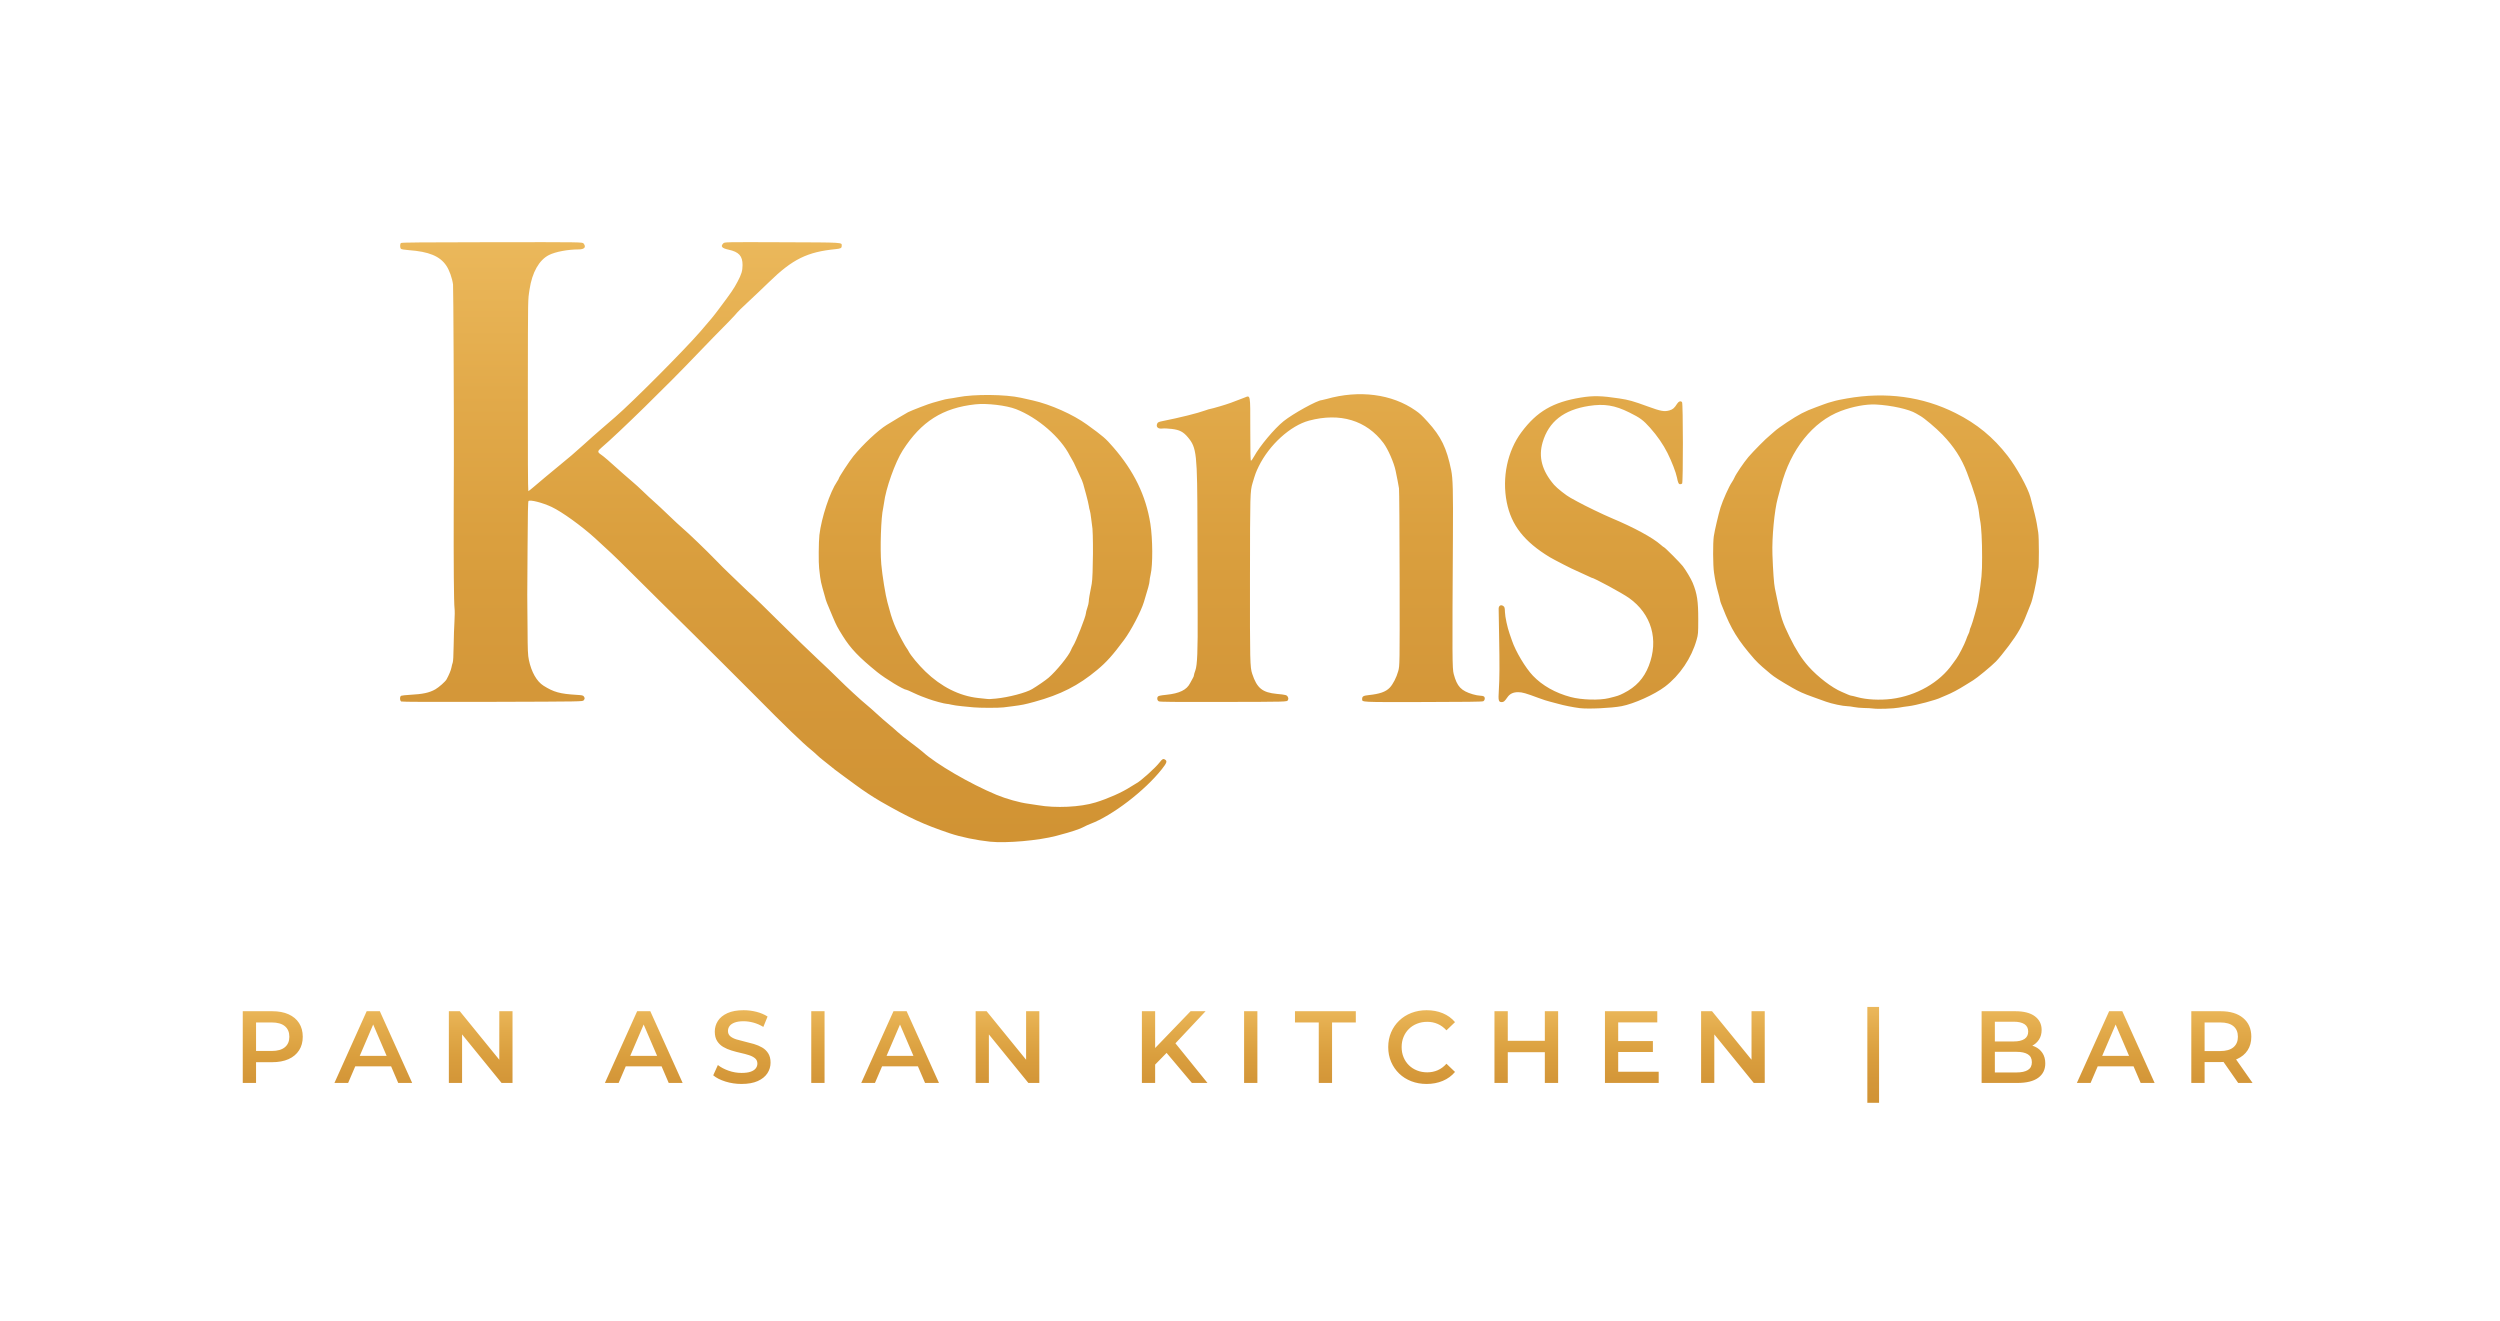
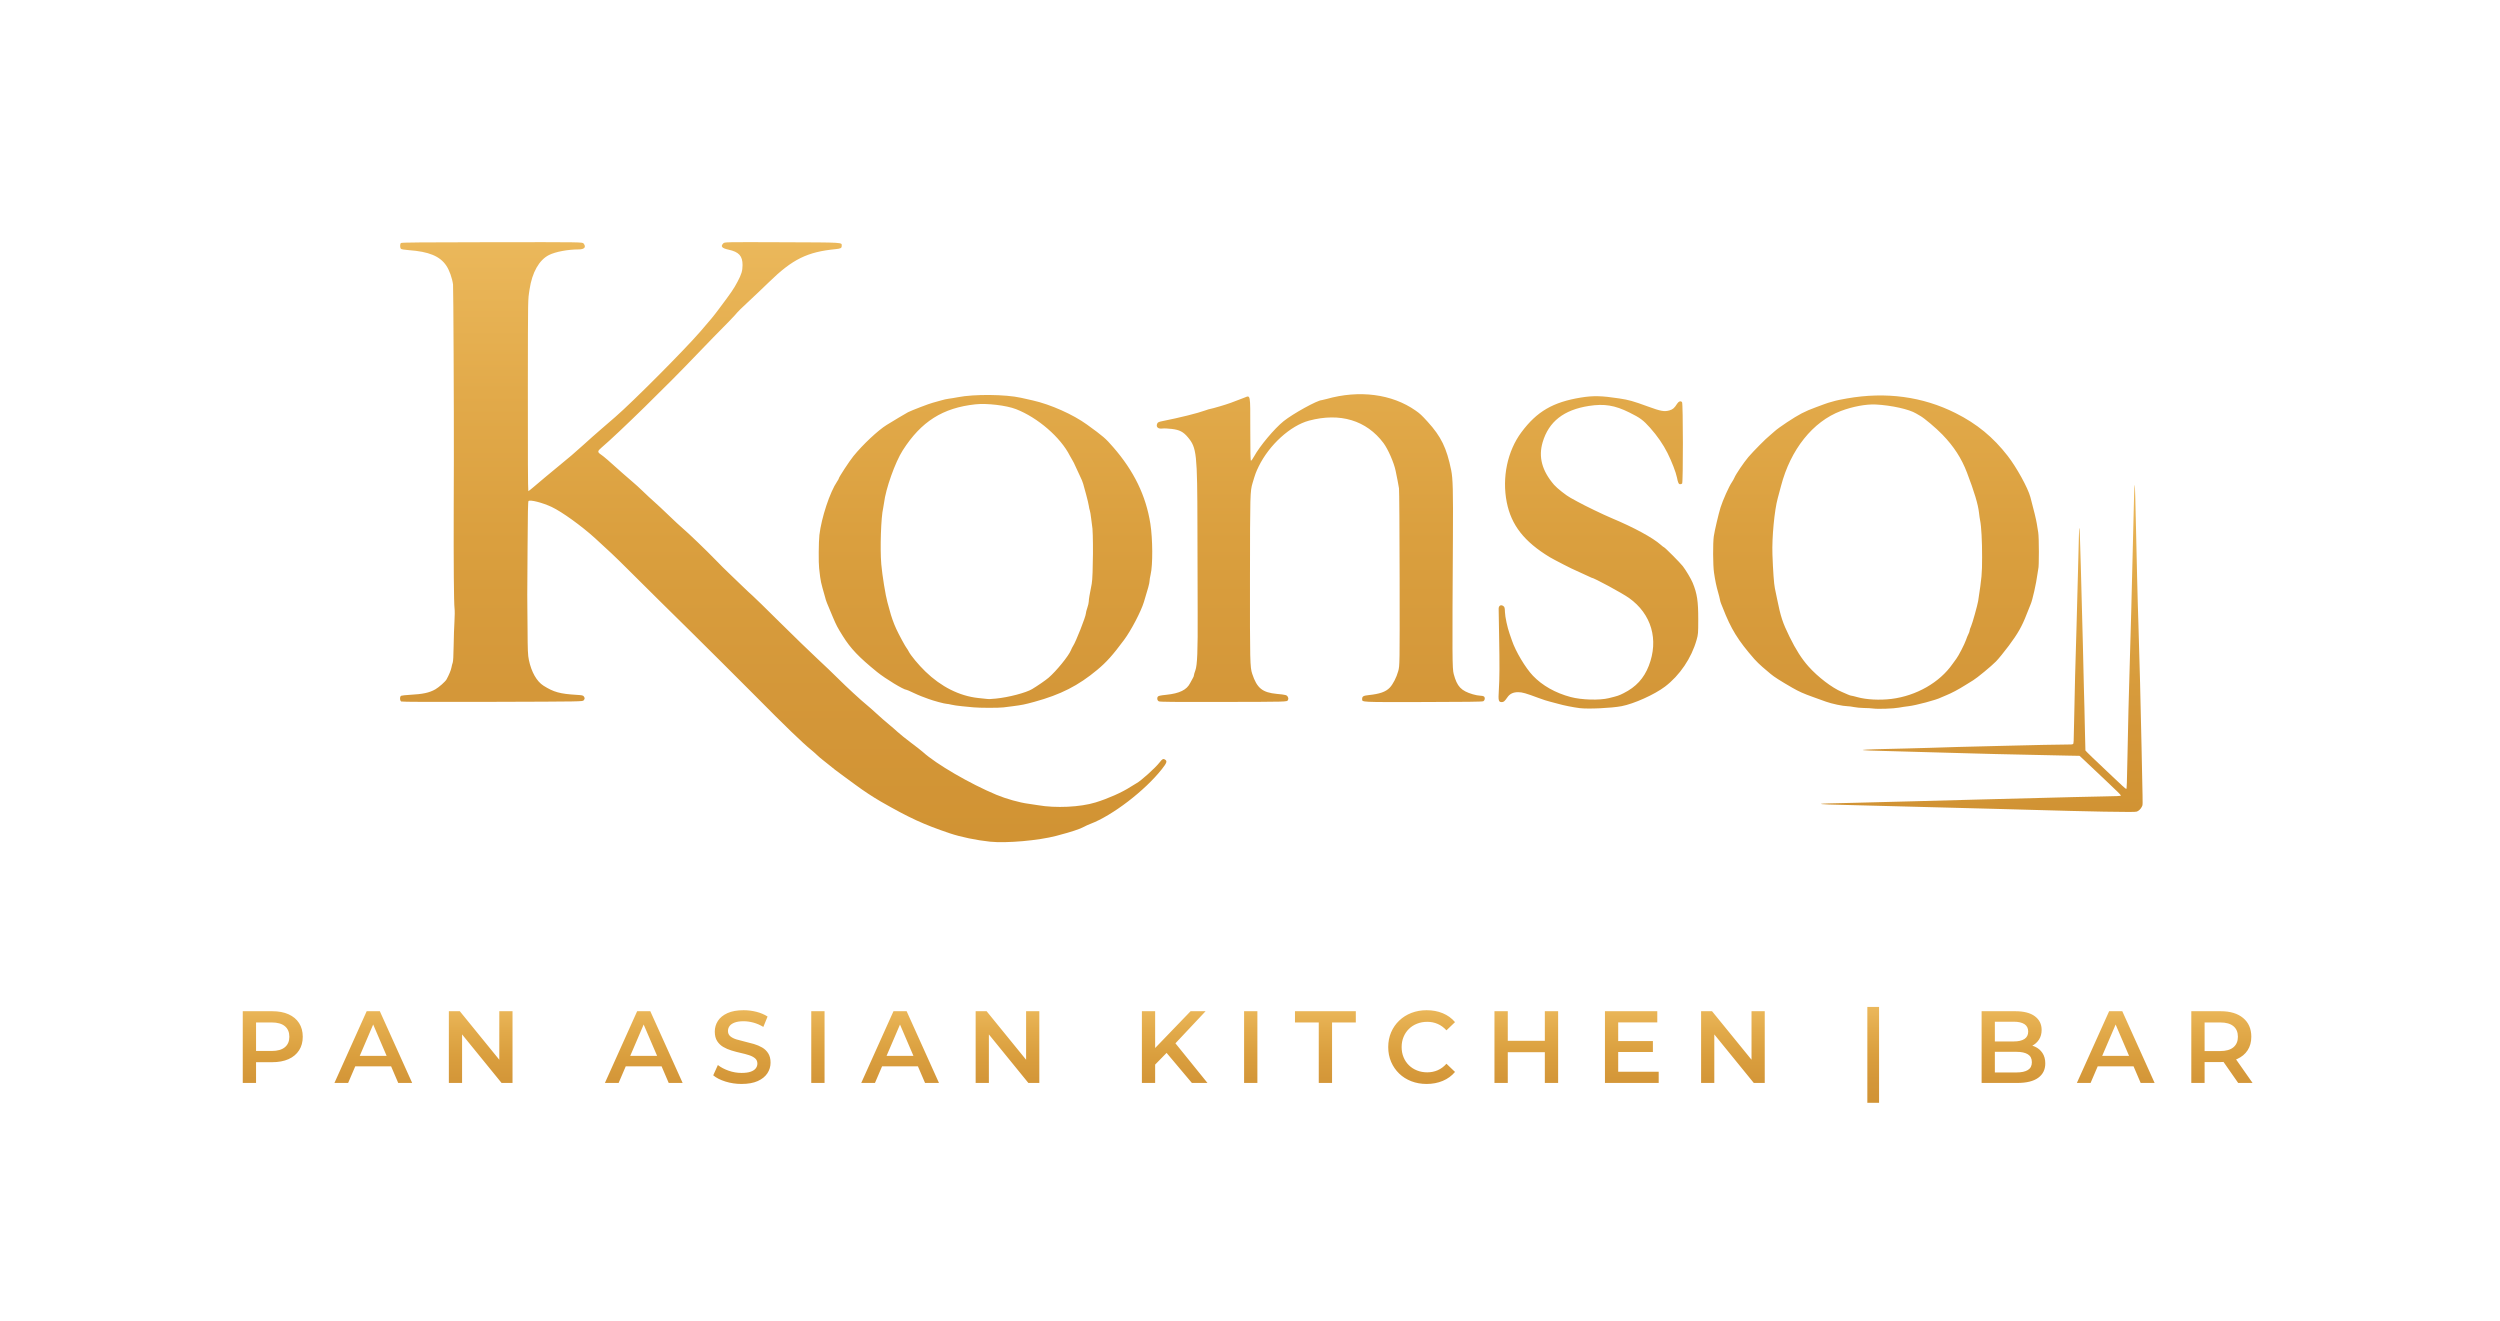
<svg xmlns="http://www.w3.org/2000/svg" viewBox="105 350 1070 565" width="1070" height="565">
  <defs>
    <linearGradient id="konsoFoil" x1="0" y1="0" x2="0" y2="1">
      <stop offset="0" stop-color="#EBB85B" />
      <stop offset=".25" stop-color="#E2AA4A" />
      <stop offset=".5" stop-color="#DA9F3E" />
      <stop offset=".75" stop-color="#D49739" />
      <stop offset="1" stop-color="#D19333" />
    </linearGradient>
  </defs>
  <path transform="translate(260 440)" fill="url(#konsoFoil)" fill-rule="evenodd" d="M268.75 270.24 C262.92 269.63 256.16 268.23 251.43 266.63 C240.30 262.87 234.21 260.07 222.00 253.07 C218.72 251.19 214.41 248.34 211.02 245.82 C209.59 244.75 207.55 243.26 206.49 242.50 C204.03 240.75 200.64 238.15 199.48 237.12 C198.99 236.69 197.98 235.88 197.23 235.33 C196.49 234.77 195.37 233.83 194.76 233.22 C194.14 232.62 193.01 231.62 192.24 231.00 C188.63 228.09 180.80 220.53 168.58 208.16 C164.50 204.03 143.81 183.41 140.75 180.42 C135.58 175.37 119.15 159.11 113.14 153.10 C108.88 148.83 104.75 144.92 99.62 140.29 C93.80 135.02 85.47 129.03 81.12 126.98 C77.21 125.14 71.88 123.77 71.20 124.45 C70.98 124.67 70.88 129.57 70.80 144.19 C70.75 154.88 70.69 164.07 70.67 164.62 C70.66 165.18 70.67 167.65 70.71 170.12 C70.74 172.60 70.78 176.59 70.79 179.00 C70.84 188.48 70.92 190.38 71.36 192.47 C72.44 197.65 74.72 201.64 77.62 203.48 C81.96 206.22 84.67 206.97 91.69 207.39 C94.17 207.54 94.55 207.62 94.88 208.08 C95.36 208.77 95.35 209.08 94.81 209.73 C94.38 210.27 94.38 210.27 55.80 210.39 C29.46 210.46 17.06 210.42 16.73 210.24 C16.08 209.89 16.05 208.12 16.69 207.79 C16.93 207.67 18.59 207.49 20.38 207.39 C26.01 207.09 28.76 206.50 31.35 205.02 C32.88 204.14 35.59 201.74 36.11 200.80 C37.17 198.87 38.00 196.88 38.22 195.70 C38.35 194.97 38.60 194.04 38.76 193.62 C38.96 193.13 39.10 190.63 39.16 186.38 C39.21 182.80 39.37 178.12 39.51 175.97 C39.65 173.65 39.67 171.36 39.54 170.34 C39.26 168.08 39.12 151.52 39.19 127.25 C39.22 116.46 39.25 107.23 39.25 106.75 C39.30 85.97 39.05 32.92 38.90 31.75 C38.54 29.05 37.31 25.60 36.01 23.69 C33.28 19.63 28.58 17.69 19.96 17.06 C18.22 16.93 16.88 16.71 16.64 16.52 C16.14 16.10 16.12 14.42 16.62 14.00 C16.91 13.77 25.52 13.69 55.64 13.66 C94.29 13.62 94.29 13.62 94.77 14.22 C96.00 15.73 95.16 16.75 92.67 16.75 C88.03 16.76 82.76 17.75 79.98 19.14 C75.75 21.26 72.73 26.60 71.65 33.88 C70.92 38.81 70.97 35.84 70.92 75.75 C70.88 103.76 70.96 120.04 71.12 120.20 C71.17 120.25 72.05 119.58 73.06 118.71 C75.71 116.44 81.45 111.63 83.62 109.88 C88.21 106.16 91.39 103.44 94.75 100.37 C96.74 98.55 100.18 95.49 102.40 93.59 C104.61 91.68 107.25 89.40 108.27 88.52 C115.77 82.04 137.95 59.76 144.78 51.86 C149.53 46.37 150.24 45.51 152.51 42.48 C158.08 35.07 159.03 33.67 160.70 30.51 C162.37 27.33 162.79 25.95 162.81 23.50 C162.84 19.56 161.27 17.81 156.78 16.85 C153.94 16.24 153.29 15.44 154.57 14.16 C155.14 13.59 155.14 13.59 179.75 13.68 C206.85 13.78 205.25 13.68 205.25 15.28 C205.25 16.17 204.78 16.42 202.74 16.62 C190.52 17.80 184.19 20.92 174.14 30.73 C171.65 33.15 167.57 37.03 165.06 39.35 C162.55 41.68 160.50 43.68 160.50 43.79 C160.50 43.99 154.31 50.43 150.22 54.48 C149.17 55.52 146.07 58.74 143.32 61.62 C130.79 74.79 109.59 95.51 102.43 101.59 C100.67 103.09 100.64 103.50 102.25 104.58 C103.40 105.35 105.48 107.14 111.46 112.53 C112.74 113.68 114.66 115.34 115.71 116.21 C116.76 117.08 118.81 118.94 120.25 120.35 C121.69 121.76 123.83 123.74 125.00 124.76 C126.17 125.78 128.98 128.41 131.25 130.60 C133.52 132.79 136.12 135.21 137.04 135.98 C139.51 138.05 147.39 145.63 151.25 149.63 C153.11 151.56 155.64 154.09 156.88 155.24 C158.11 156.40 160.70 158.88 162.62 160.76 C164.55 162.63 166.57 164.53 167.12 164.98 C167.68 165.43 172.91 170.54 178.75 176.34 C184.60 182.13 191.80 189.12 194.75 191.85 C197.71 194.59 201.71 198.42 203.64 200.35 C207.24 203.95 213.52 209.74 215.99 211.74 C216.75 212.35 218.67 214.04 220.25 215.50 C221.83 216.96 224.08 218.93 225.25 219.88 C226.42 220.83 228.19 222.36 229.19 223.29 C230.19 224.21 232.78 226.29 234.94 227.91 C237.11 229.53 239.38 231.31 240.00 231.87 C245.76 237.08 260.12 245.43 271.46 250.17 C275.61 251.90 281.47 253.54 285.12 254.00 C286.23 254.14 288.06 254.42 289.21 254.62 C296.83 255.96 307.33 255.46 313.88 253.45 C319.27 251.79 325.28 249.12 328.88 246.77 C329.84 246.14 330.99 245.44 331.44 245.21 C333.28 244.26 339.45 238.70 341.26 236.37 C342.46 234.81 342.86 234.60 343.66 235.13 C344.65 235.77 344.40 236.51 342.23 239.25 C334.96 248.44 321.11 259.05 311.74 262.60 C310.85 262.93 309.61 263.49 308.99 263.85 C307.22 264.84 303.52 266.05 297.12 267.74 C289.48 269.76 275.75 270.96 268.75 270.24 Z M646.75 213.25 C645.99 213.14 644.19 213.03 642.75 213.02 C641.31 213.00 639.39 212.82 638.50 212.62 C637.61 212.43 636.31 212.26 635.62 212.25 C633.80 212.23 628.94 211.20 626.50 210.31 C625.33 209.89 622.97 209.04 621.25 208.42 C616.87 206.86 615.01 206.02 612.08 204.34 C606.88 201.34 604.33 199.71 602.83 198.44 C601.98 197.72 600.41 196.38 599.33 195.47 C598.26 194.55 596.70 193.04 595.87 192.09 C588.84 184.05 585.88 179.25 582.34 170.12 C582.12 169.57 581.80 168.77 581.62 168.34 C581.43 167.90 581.21 167.12 581.12 166.59 C581.03 166.06 580.70 164.72 580.38 163.62 C579.62 161.01 579.09 158.51 578.60 155.12 C578.13 151.91 578.08 142.48 578.51 139.50 C578.85 137.15 580.54 129.96 581.39 127.20 C582.34 124.15 585.03 118.14 586.24 116.39 C586.63 115.82 587.12 114.95 587.33 114.45 C587.96 112.93 591.29 108.01 593.30 105.62 C595.27 103.29 601.06 97.44 602.38 96.47 C602.79 96.16 603.74 95.33 604.50 94.62 C606.23 93.01 613.15 88.43 616.12 86.92 C618.35 85.80 619.59 85.27 622.25 84.29 C623.01 84.02 624.54 83.45 625.65 83.03 C626.77 82.61 628.19 82.15 628.81 82.02 C629.43 81.88 630.21 81.66 630.55 81.53 C630.90 81.40 633.13 80.95 635.52 80.53 C652.16 77.60 667.89 79.72 682.00 86.81 C691.12 91.39 698.09 97.12 704.31 105.15 C708.13 110.08 712.94 118.81 714.00 122.75 C715.39 127.90 716.54 132.66 716.74 134.06 C716.86 134.92 717.14 136.64 717.36 137.88 C717.72 139.92 717.74 152.91 717.38 153.49 C717.33 153.57 717.17 154.59 717.02 155.76 C716.51 159.71 714.90 166.85 714.13 168.59 C713.81 169.30 713.03 171.26 712.38 172.95 C710.43 178.04 708.65 181.16 704.76 186.38 C702.81 188.99 700.35 192.01 699.29 193.09 C697.36 195.07 691.13 200.21 689.50 201.17 C689.02 201.45 687.56 202.36 686.25 203.18 C683.29 205.06 680.15 206.72 677.89 207.62 C676.94 207.99 675.98 208.40 675.77 208.52 C673.96 209.51 664.99 211.91 661.75 212.27 C660.58 212.40 658.78 212.67 657.75 212.87 C655.50 213.30 648.67 213.54 646.75 213.25 Z M521.12 213.08 C518.44 212.75 514.07 211.88 512.03 211.27 C510.71 210.88 509.01 210.43 508.25 210.27 C507.49 210.12 505.36 209.42 503.50 208.73 C498.04 206.69 496.52 206.26 494.77 206.25 C492.64 206.25 491.20 206.94 490.16 208.46 C488.99 210.15 488.58 210.50 487.76 210.50 C486.38 210.50 486.22 209.87 486.49 205.61 C486.82 200.27 486.85 194.64 486.62 182.25 C486.51 176.27 486.42 170.99 486.42 170.53 C486.42 169.16 487.47 168.62 488.50 169.45 C488.98 169.83 489.06 170.18 489.12 172.01 C489.18 174.04 490.16 178.57 491.11 181.25 C491.33 181.87 491.79 183.20 492.14 184.22 C493.72 188.86 497.92 195.89 501.09 199.21 C505.12 203.43 510.73 206.60 517.25 208.33 C521.93 209.58 529.58 209.80 533.62 208.80 C537.49 207.84 537.82 207.73 539.88 206.70 C545.18 204.05 548.57 200.38 550.67 195.00 C555.04 183.80 551.83 172.77 542.21 165.93 C539.24 163.82 527.09 157.25 526.15 157.25 C526.10 157.25 524.52 156.52 522.63 155.63 C520.75 154.73 519.15 154.00 519.07 154.00 C518.77 154.00 509.91 149.45 508.29 148.47 C497.35 141.83 491.83 134.77 489.89 124.96 C487.80 114.37 490.18 103.03 496.18 94.98 C502.79 86.11 509.65 82.11 521.62 80.15 C526.92 79.29 530.44 79.37 538.05 80.53 C542.21 81.17 543.95 81.66 550.24 83.96 C555.79 86.00 557.35 86.28 559.55 85.64 C561.01 85.21 561.62 84.67 562.84 82.75 C563.48 81.74 564.42 81.47 564.92 82.15 C565.38 82.77 565.41 116.49 564.95 116.95 C564.79 117.11 564.40 117.25 564.11 117.25 C563.47 117.25 563.17 116.61 562.74 114.38 C562.32 112.22 560.48 107.46 558.69 103.89 C556.86 100.24 554.31 96.54 551.26 93.12 C548.31 89.81 547.00 88.84 542.38 86.55 C536.12 83.44 531.64 82.72 525.05 83.74 C514.28 85.42 507.88 90.43 505.26 99.25 C503.39 105.56 504.95 111.45 510.12 117.48 C511.35 118.92 515.45 122.16 517.21 123.08 C517.57 123.28 518.94 124.03 520.25 124.75 C523.44 126.51 531.20 130.26 534.76 131.75 C544.33 135.76 552.37 140.12 555.78 143.15 C556.46 143.76 557.10 144.25 557.21 144.25 C557.53 144.25 564.06 150.81 565.22 152.30 C566.53 153.98 568.79 157.78 569.47 159.44 C571.37 164.06 571.86 167.30 571.85 175.12 C571.84 181.18 571.82 181.45 571.15 183.84 C568.96 191.64 563.93 199.09 557.62 203.87 C553.16 207.26 544.30 211.25 539.00 212.25 C534.65 213.07 524.76 213.53 521.12 213.08 Z M261.62 212.74 C260.66 212.64 258.47 212.43 256.75 212.27 C255.03 212.11 252.99 211.81 252.21 211.61 C251.44 211.41 250.54 211.25 250.21 211.25 C249.37 211.25 244.43 209.92 242.38 209.14 C241.41 208.77 240.06 208.27 239.38 208.02 C238.69 207.77 237.03 207.04 235.69 206.41 C234.36 205.77 233.15 205.25 233.00 205.25 C231.79 205.25 223.91 200.47 220.34 197.57 C212.57 191.25 209.08 187.59 205.74 182.25 C203.39 178.49 203.02 177.77 201.48 174.17 C198.80 167.86 198.52 167.15 198.15 165.62 C197.95 164.80 197.44 163.01 197.03 161.65 C196.61 160.28 196.16 158.15 196.02 156.90 C195.88 155.65 195.69 154.01 195.59 153.25 C195.30 150.98 195.38 141.81 195.70 139.00 C196.57 131.57 200.20 120.61 203.29 116.08 C203.68 115.51 204.00 114.94 204.00 114.81 C204.00 114.29 208.49 107.43 210.25 105.25 C214.25 100.31 220.79 94.17 224.49 91.88 C226.91 90.37 232.89 86.81 233.63 86.43 C235.22 85.62 242.73 82.74 244.27 82.36 C245.15 82.14 246.72 81.70 247.75 81.39 C248.78 81.07 250.30 80.73 251.12 80.64 C251.95 80.54 253.69 80.26 255.00 80.00 C261.90 78.64 275.38 78.76 282.00 80.25 C283.31 80.54 285.58 81.05 287.06 81.39 C294.67 83.11 304.26 87.39 310.25 91.73 C317.28 96.83 318.13 97.56 321.47 101.41 C330.35 111.62 335.45 122.13 337.35 134.12 C338.37 140.62 338.44 151.80 337.47 155.88 C337.22 156.97 337.00 158.25 337.00 158.72 C337.00 159.55 336.32 162.08 334.59 167.66 C333.32 171.79 329.08 179.89 326.08 183.91 C321.24 190.43 318.57 193.41 314.59 196.72 C306.51 203.46 298.96 207.30 287.72 210.38 C283.53 211.53 282.47 211.74 278.38 212.27 C277.14 212.42 275.39 212.65 274.50 212.76 C272.55 213.02 264.08 213.00 261.62 212.74 Z M341.00 210.18 C340.28 209.82 340.07 208.85 340.56 208.17 C340.82 207.81 341.56 207.65 344.20 207.37 C349.86 206.78 352.94 205.26 354.38 202.36 C354.80 201.52 355.33 200.54 355.57 200.18 C355.81 199.81 356.00 199.30 356.00 199.04 C356.00 198.78 356.27 197.84 356.60 196.97 C357.44 194.73 357.68 188.80 357.60 172.00 C357.57 164.64 357.53 148.16 357.50 135.38 C357.44 104.02 357.19 101.68 353.43 97.17 C351.47 94.82 349.83 93.97 346.52 93.58 C344.93 93.40 343.16 93.31 342.59 93.40 C340.72 93.67 339.70 92.81 340.24 91.41 C340.49 90.76 340.84 90.57 342.50 90.24 C350.11 88.72 357.61 86.85 360.88 85.65 C361.84 85.30 362.80 85.01 363.02 85.01 C363.24 85.00 365.15 84.49 367.27 83.86 C370.65 82.86 372.65 82.15 377.55 80.21 C380.28 79.13 380.12 78.33 380.12 93.83 C380.12 103.61 380.20 107.11 380.41 107.18 C380.57 107.23 381.18 106.40 381.76 105.33 C384.17 100.93 390.42 93.46 394.37 90.28 C398.42 87.03 408.90 81.25 410.76 81.25 C410.93 81.25 411.81 81.04 412.72 80.78 C426.74 76.80 440.76 78.62 450.88 85.72 C452.79 87.06 453.45 87.68 456.03 90.51 C461.79 96.83 464.17 101.71 466.11 111.25 C466.83 114.78 466.97 120.01 466.85 139.75 C466.54 191.52 466.56 196.15 467.19 198.48 C468.63 203.85 470.32 205.65 475.34 207.15 C476.44 207.48 477.86 207.75 478.50 207.75 C479.13 207.75 479.85 207.90 480.10 208.07 C480.72 208.53 480.55 209.78 479.81 210.14 C479.40 210.35 472.17 210.44 454.22 210.47 C426.96 210.52 428.00 210.58 428.00 209.17 C428.00 208.05 428.50 207.75 430.75 207.51 C435.56 207.00 438.09 206.11 439.80 204.33 C441.18 202.90 442.71 199.92 443.44 197.25 C444.09 194.88 444.09 194.88 444.04 157.62 C444.01 137.14 443.89 119.76 443.77 119.00 C443.53 117.47 442.93 114.36 442.33 111.50 C441.59 107.96 439.06 102.21 437.13 99.62 C429.83 89.89 418.54 86.49 405.27 90.03 C397.30 92.16 388.23 100.41 383.73 109.62 C382.52 112.11 382.31 112.67 381.10 116.73 C380.05 120.28 380.02 121.30 379.99 157.41 C379.95 193.33 380.01 195.54 380.95 198.40 C382.97 204.52 385.27 206.40 391.50 206.99 C395.38 207.35 395.79 207.47 396.20 208.32 C396.47 208.88 396.47 209.12 396.20 209.69 C395.87 210.38 395.87 210.38 368.75 210.43 C347.43 210.48 341.49 210.42 341.00 210.18 Z M654.58 209.13 C665.19 207.80 675.15 202.11 680.65 194.22 C681.19 193.45 681.93 192.44 682.29 191.97 C683.22 190.79 685.85 185.68 686.46 183.88 C686.73 183.05 687.19 181.93 687.48 181.38 C687.77 180.84 688.00 180.16 688.00 179.88 C688.00 179.60 688.28 178.78 688.62 178.05 C689.17 176.88 691.39 168.93 691.65 167.25 C693.22 156.88 693.32 155.76 693.34 148.50 C693.36 141.68 693.01 135.15 692.49 132.75 C692.36 132.13 692.14 130.64 692.01 129.43 C691.62 125.88 690.01 120.50 686.87 112.28 C684.53 106.15 681.26 101.09 676.32 95.98 C673.63 93.20 668.64 88.99 666.85 87.99 C666.32 87.70 665.52 87.23 665.08 86.96 C662.14 85.17 654.57 83.48 647.88 83.13 C643.76 82.91 638.01 83.98 632.90 85.90 C620.88 90.44 611.35 102.38 607.27 118.02 C606.82 119.73 606.19 122.08 605.87 123.25 C604.46 128.34 603.35 140.06 603.60 147.25 C603.84 154.25 604.26 160.00 604.64 161.75 C604.84 162.64 605.27 164.73 605.60 166.38 C607.15 174.03 607.96 176.49 610.87 182.43 C613.63 188.07 616.10 191.95 619.06 195.27 C623.06 199.76 629.13 204.40 633.28 206.13 C634.16 206.50 635.35 207.02 635.92 207.28 C636.50 207.54 637.14 207.75 637.35 207.75 C637.56 207.75 638.72 208.03 639.93 208.37 C643.80 209.46 649.52 209.76 654.58 209.13 Z M271.29 208.99 C276.63 208.47 284.17 206.49 286.75 204.93 C289.08 203.53 292.52 201.16 293.78 200.08 C297.05 197.28 302.40 190.72 303.35 188.32 C303.62 187.66 304.02 186.84 304.26 186.50 C305.44 184.79 309.74 173.85 309.76 172.54 C309.76 172.17 310.04 171.09 310.38 170.12 C310.72 169.16 311.00 167.93 311.00 167.38 C311.00 166.50 311.31 164.66 312.26 159.86 C312.89 156.72 312.99 136.80 312.39 134.79 C312.33 134.56 312.15 133.21 312.00 131.79 C311.84 130.37 311.60 128.90 311.46 128.54 C311.31 128.17 311.11 127.26 311.01 126.50 C310.90 125.74 310.40 123.61 309.89 121.75 C309.38 119.89 308.80 117.80 308.61 117.09 C308.42 116.38 307.82 114.90 307.26 113.81 C306.71 112.71 305.86 110.88 305.38 109.75 C304.89 108.62 304.29 107.40 304.03 107.04 C303.77 106.67 303.27 105.78 302.90 105.06 C298.93 97.18 289.18 88.74 279.83 85.10 C275.72 83.51 267.39 82.52 262.50 83.05 C248.49 84.56 239.28 90.39 231.38 102.74 C228.13 107.81 224.10 119.14 223.36 125.28 C223.27 126.02 223.11 127.02 222.99 127.50 C222.07 131.29 221.62 144.77 222.19 151.50 C222.58 156.11 224.04 165.08 224.83 167.79 C225.17 168.94 225.61 170.55 225.82 171.38 C226.42 173.76 227.46 176.70 228.57 179.12 C229.66 181.51 232.56 186.87 233.11 187.50 C233.29 187.71 233.64 188.27 233.88 188.75 C234.78 190.53 238.08 194.51 241.06 197.40 C247.79 203.93 255.63 207.87 263.62 208.74 C265.00 208.89 266.46 209.05 266.88 209.09 C268.35 209.26 268.73 209.25 271.29 208.99 Z" />
+   <path transform="translate(260 440)" fill="url(#konsoFoil)" fill-rule="evenodd" d="M745.54 257.39 C738.38 257.26 724.76 256.93 714.92 256.63 C711.26 256.52 706.75 256.39 704.90 256.35 C703.05 256.31 698.29 256.18 694.32 256.07 C690.35 255.96 684.32 255.80 680.93 255.72 C669.38 255.45 657.96 255.15 653.75 255.01 C651.43 254.93 646.77 254.81 643.38 254.74 C627.91 254.40 623.56 254.23 624.52 254.03 C625.03 253.91 627.56 253.84 638.26 253.61 C646.07 253.45 658.82 253.11 665.38 252.91 C671.47 252.71 676.68 252.57 693.62 252.15 C716.29 251.59 724.48 251.38 732.22 251.16 C736.23 251.05 741.88 250.93 744.77 250.88 C751.22 250.79 752.75 250.71 752.75 250.46 C752.75 250.26 750.73 248.26 746.70 244.47 C745.25 243.12 742.39 240.41 740.34 238.46 C738.29 236.50 736.26 234.59 735.83 234.21 L735.04 233.50 L729.71 233.40 C719.44 233.20 703.87 232.86 699.01 232.73 C696.31 232.66 691.77 232.53 688.92 232.46 C686.07 232.38 681.53 232.26 678.83 232.18 C669.33 231.89 659.45 231.62 655.99 231.54 C636.48 231.10 637.55 230.84 660.82 230.35 C664.48 230.28 669.09 230.15 671.05 230.07 C675.97 229.88 687.64 229.56 701.88 229.23 C708.47 229.07 716.49 228.88 719.70 228.81 C722.91 228.73 726.99 228.67 728.76 228.67 C731.63 228.67 732.01 228.64 732.26 228.42 C732.54 228.19 732.55 227.91 732.70 219.70 C732.97 205.43 733.25 194.33 733.77 177.66 C733.99 170.59 734.17 163.76 734.40 153.83 C734.74 139.28 734.83 136.41 734.96 136.20 C735.07 136.00 735.09 136.00 735.09 136.25 C735.10 136.40 735.19 139.30 735.30 142.69 C735.41 146.09 735.54 150.40 735.59 152.29 C735.63 154.18 735.76 159.04 735.87 163.08 C736.36 180.96 736.60 190.39 736.91 204.64 C736.99 208.03 737.08 211.68 737.13 212.76 C737.17 213.84 737.27 218.38 737.35 222.85 C737.42 227.32 737.52 231.09 737.56 231.21 C737.62 231.41 742.58 236.21 746.31 239.67 C746.96 240.28 748.16 241.41 748.97 242.19 C752.65 245.72 754.88 247.74 755.04 247.69 C755.26 247.62 755.35 245.10 755.55 233.99 C755.80 220.53 756.14 206.50 756.47 196.30 C756.66 190.54 756.97 179.63 757.17 171.63 C757.48 159.23 757.67 151.36 757.80 146.06 C758.40 120.17 758.49 117.20 758.66 117.66 C758.80 118.03 758.96 123.64 759.28 139.19 C759.39 144.89 759.58 153.03 759.69 157.27 C759.80 161.51 759.93 166.43 759.97 168.20 C760.02 169.97 760.14 174.20 760.26 177.59 C760.46 183.72 760.80 195.90 760.95 202.18 C760.99 203.99 761.12 209.35 761.23 214.10 C761.34 218.84 761.50 225.80 761.58 229.58 C761.66 233.36 761.79 239.70 761.87 243.66 C762.12 255.35 762.14 254.40 761.68 255.33 C761.22 256.26 760.29 257.14 759.51 257.37 C758.89 257.56 755.73 257.56 745.54 257.39 Z" />
  <path transform="translate(195 775)" fill="url(#konsoFoil)" fill-rule="nonzero" d="M13.90 38.50V7.80H26.50Q30.57 7.80 33.50 9.11Q36.42 10.42 38.00 12.87Q39.58 15.33 39.58 18.73Q39.58 22.09 38.00 24.54Q36.42 27.00 33.50 28.31Q30.57 29.62 26.50 29.62H17.05L19.59 26.99V38.50ZM19.59 27.59 17.05 24.81H26.27Q30.02 24.81 31.93 23.21Q33.84 21.62 33.84 18.73Q33.84 15.80 31.93 14.21Q30.02 12.61 26.27 12.61H17.05L19.59 9.83Z M53.14 38.50 66.94 7.80H72.57L86.41 38.50H80.44L68.59 10.84H70.86L59.00 38.50ZM59.52 31.39 61.04 26.92H77.61L79.17 31.39Z M102.11 38.50V7.80H106.80L126.04 31.45H123.70V7.80H129.36V38.50H124.67L105.43 14.85H107.77V38.50Z M168.90 38.50 182.70 7.80H188.33L202.17 38.50H196.21L184.35 10.84H186.63L174.77 38.50ZM175.28 31.39 176.80 26.92H193.37L194.93 31.39Z M227.37 38.93Q223.78 38.93 220.49 37.90Q217.20 36.87 215.26 35.24L217.25 30.83Q219.10 32.29 221.82 33.25Q224.54 34.21 227.38 34.21Q229.79 34.21 231.28 33.69Q232.76 33.17 233.46 32.26Q234.16 31.35 234.16 30.21Q234.16 28.81 233.17 27.96Q232.17 27.12 230.56 26.60Q228.95 26.08 227.00 25.65Q225.05 25.22 223.10 24.62Q221.14 24.03 219.53 23.08Q217.92 22.12 216.93 20.56Q215.93 18.99 215.93 16.53Q215.93 14.03 217.26 11.95Q218.60 9.87 221.34 8.62Q224.08 7.37 228.28 7.37Q231.05 7.37 233.77 8.06Q236.49 8.76 238.52 10.08L236.71 14.52Q234.65 13.27 232.47 12.68Q230.29 12.09 228.23 12.09Q225.90 12.09 224.41 12.66Q222.92 13.23 222.24 14.16Q221.57 15.10 221.57 16.27Q221.57 17.67 222.56 18.52Q223.56 19.36 225.17 19.86Q226.78 20.35 228.73 20.80Q230.69 21.25 232.64 21.82Q234.59 22.40 236.20 23.33Q237.80 24.26 238.80 25.83Q239.80 27.39 239.80 29.81Q239.80 32.27 238.45 34.35Q237.09 36.43 234.34 37.68Q231.58 38.93 227.37 38.93Z M257.22 38.50V7.80H262.91V38.50Z M278.61 38.50 292.41 7.80H298.04L311.88 38.50H305.92L294.06 10.84H296.34L284.48 38.50ZM284.99 31.39 286.51 26.92H303.08L304.64 31.39Z M327.58 38.50V7.80H332.27L351.51 31.45H349.17V7.80H354.83V38.50H350.14L330.90 14.85H333.24V38.50Z M403.79 31.27 403.49 24.50 419.57 7.80H425.99L412.63 22.02L409.44 25.49ZM398.73 38.50V7.80H404.40V38.50ZM420.13 38.50 408.35 24.51 412.12 20.34 426.80 38.50Z M442.47 38.50V7.80H448.16V38.50Z M474.43 38.50V12.62H464.25V7.80H490.29V12.62H480.12V38.50Z M520.58 38.93Q517.05 38.93 514.05 37.77Q511.04 36.61 508.84 34.48Q506.63 32.35 505.40 29.47Q504.16 26.59 504.16 23.15Q504.16 19.71 505.40 16.83Q506.63 13.95 508.86 11.82Q511.08 9.69 514.08 8.53Q517.09 7.37 520.62 7.37Q524.37 7.37 527.49 8.66Q530.62 9.95 532.75 12.47L529.08 15.98Q527.41 14.15 525.35 13.25Q523.28 12.34 520.88 12.34Q518.49 12.34 516.49 13.14Q514.48 13.93 513.01 15.38Q511.53 16.83 510.72 18.81Q509.90 20.78 509.90 23.15Q509.90 25.52 510.72 27.49Q511.53 29.47 513.01 30.92Q514.48 32.37 516.49 33.16Q518.49 33.96 520.88 33.96Q523.28 33.96 525.35 33.05Q527.41 32.15 529.08 30.28L532.75 33.79Q530.62 36.31 527.49 37.62Q524.37 38.93 520.58 38.93Z M571.19 38.50V7.80H576.88V38.50ZM549.63 38.50V7.80H555.33V38.50ZM554.85 25.35V20.47H571.62V25.35Z M596.92 38.50V7.80H619.32V12.59H602.59V33.71H619.92V38.50ZM602.15 25.25V20.58H617.44V25.25Z M638.07 38.50V7.80H642.75L662.00 31.45H659.65V7.80H665.31V38.50H660.62L641.38 14.85H643.72V38.50Z M709.22 47.01V5.96H714.24V47.01Z M758.13 38.50V7.80H772.51Q778.03 7.80 780.92 9.96Q783.82 12.13 783.82 15.79Q783.82 18.23 782.67 19.97Q781.53 21.71 779.63 22.65Q777.73 23.59 775.47 23.59L776.27 22.02Q778.87 22.02 780.93 22.96Q782.98 23.89 784.18 25.70Q785.38 27.51 785.38 30.15Q785.38 34.10 782.35 36.30Q779.33 38.50 773.39 38.50ZM763.80 34.01H773.05Q776.25 34.01 777.94 32.96Q779.64 31.91 779.64 29.62Q779.64 27.32 777.94 26.25Q776.25 25.18 773.05 25.18H763.37V20.74H771.87Q774.85 20.74 776.46 19.69Q778.07 18.64 778.07 16.52Q778.07 14.38 776.46 13.33Q774.85 12.29 771.87 12.29H763.80Z M798.90 38.50 812.71 7.80H818.34L832.18 38.50H826.21L814.35 10.84H816.63L804.77 38.50ZM805.28 31.39 806.81 26.92H823.37L824.94 31.39Z M847.88 38.50V7.80H860.43Q866.57 7.80 870.06 10.70Q873.56 13.61 873.56 18.73Q873.56 22.09 871.98 24.52Q870.40 26.95 867.48 28.26Q864.55 29.56 860.48 29.56H851.03L853.57 26.99V38.50ZM867.94 38.50 860.16 27.35H866.28L874.10 38.50ZM853.57 27.59 851.03 24.85H860.24Q864.00 24.85 865.91 23.23Q867.82 21.62 867.82 18.73Q867.82 15.80 865.91 14.21Q864.00 12.61 860.24 12.61H851.03L853.57 9.83Z" />
</svg>
